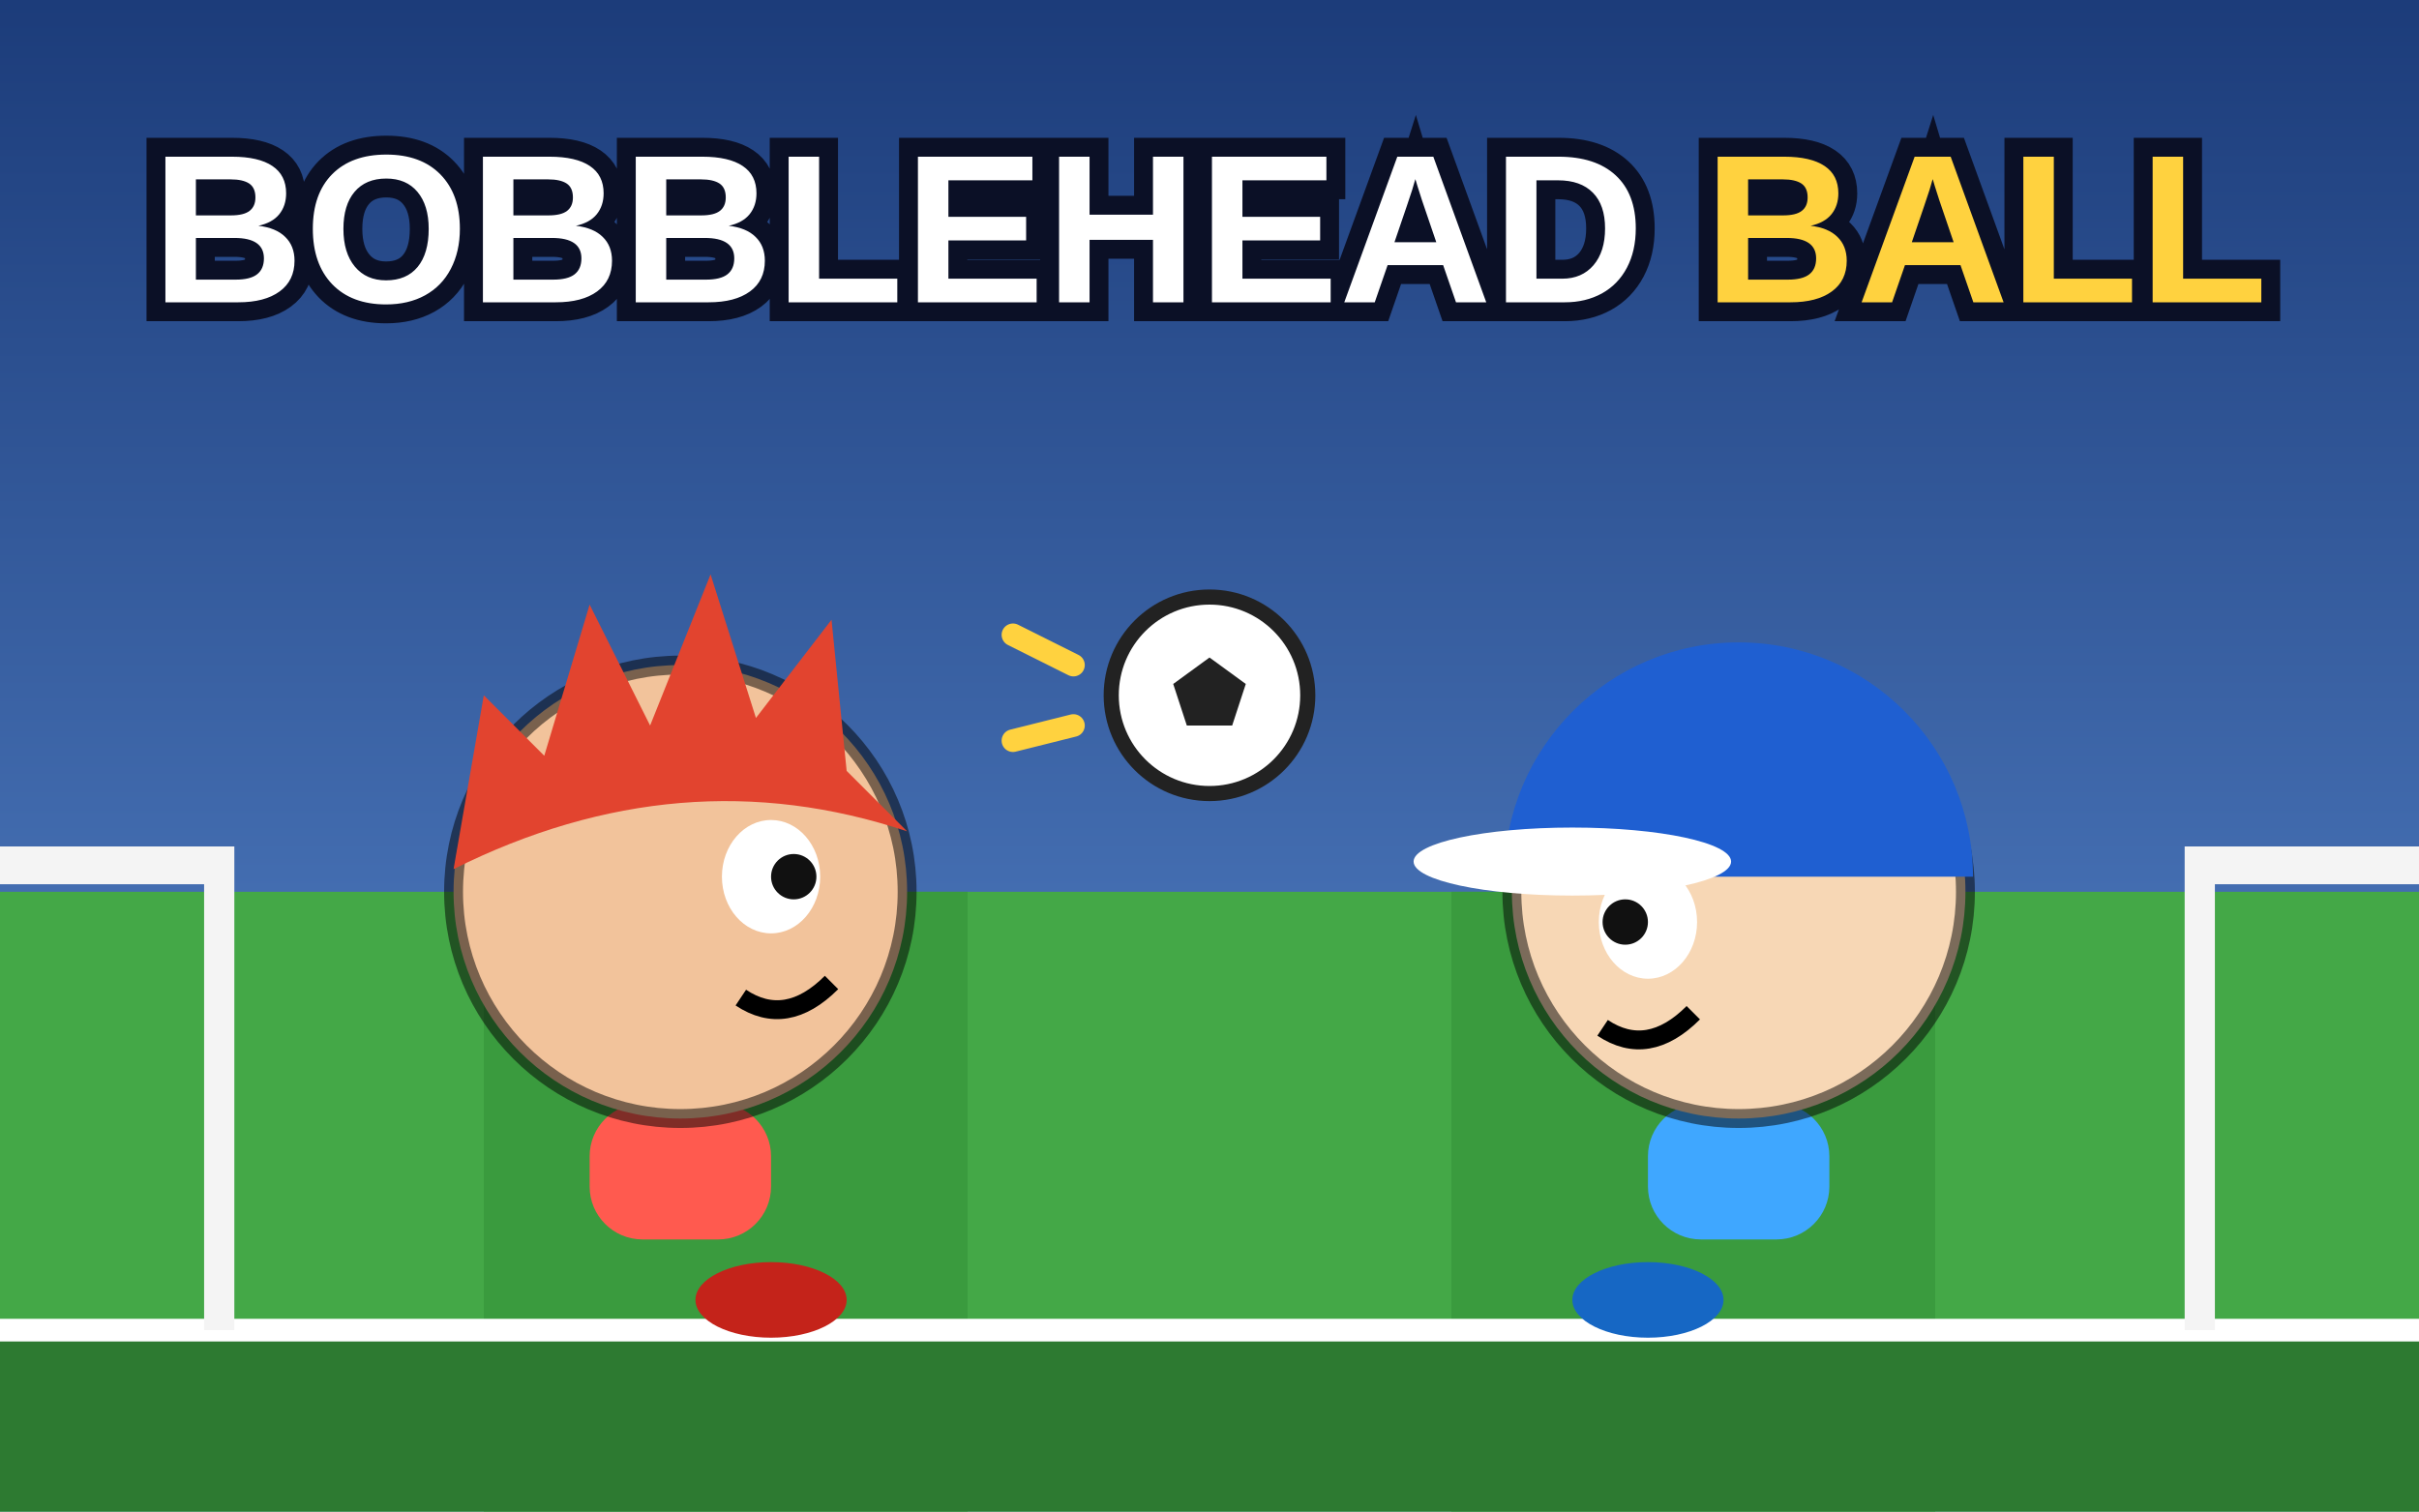
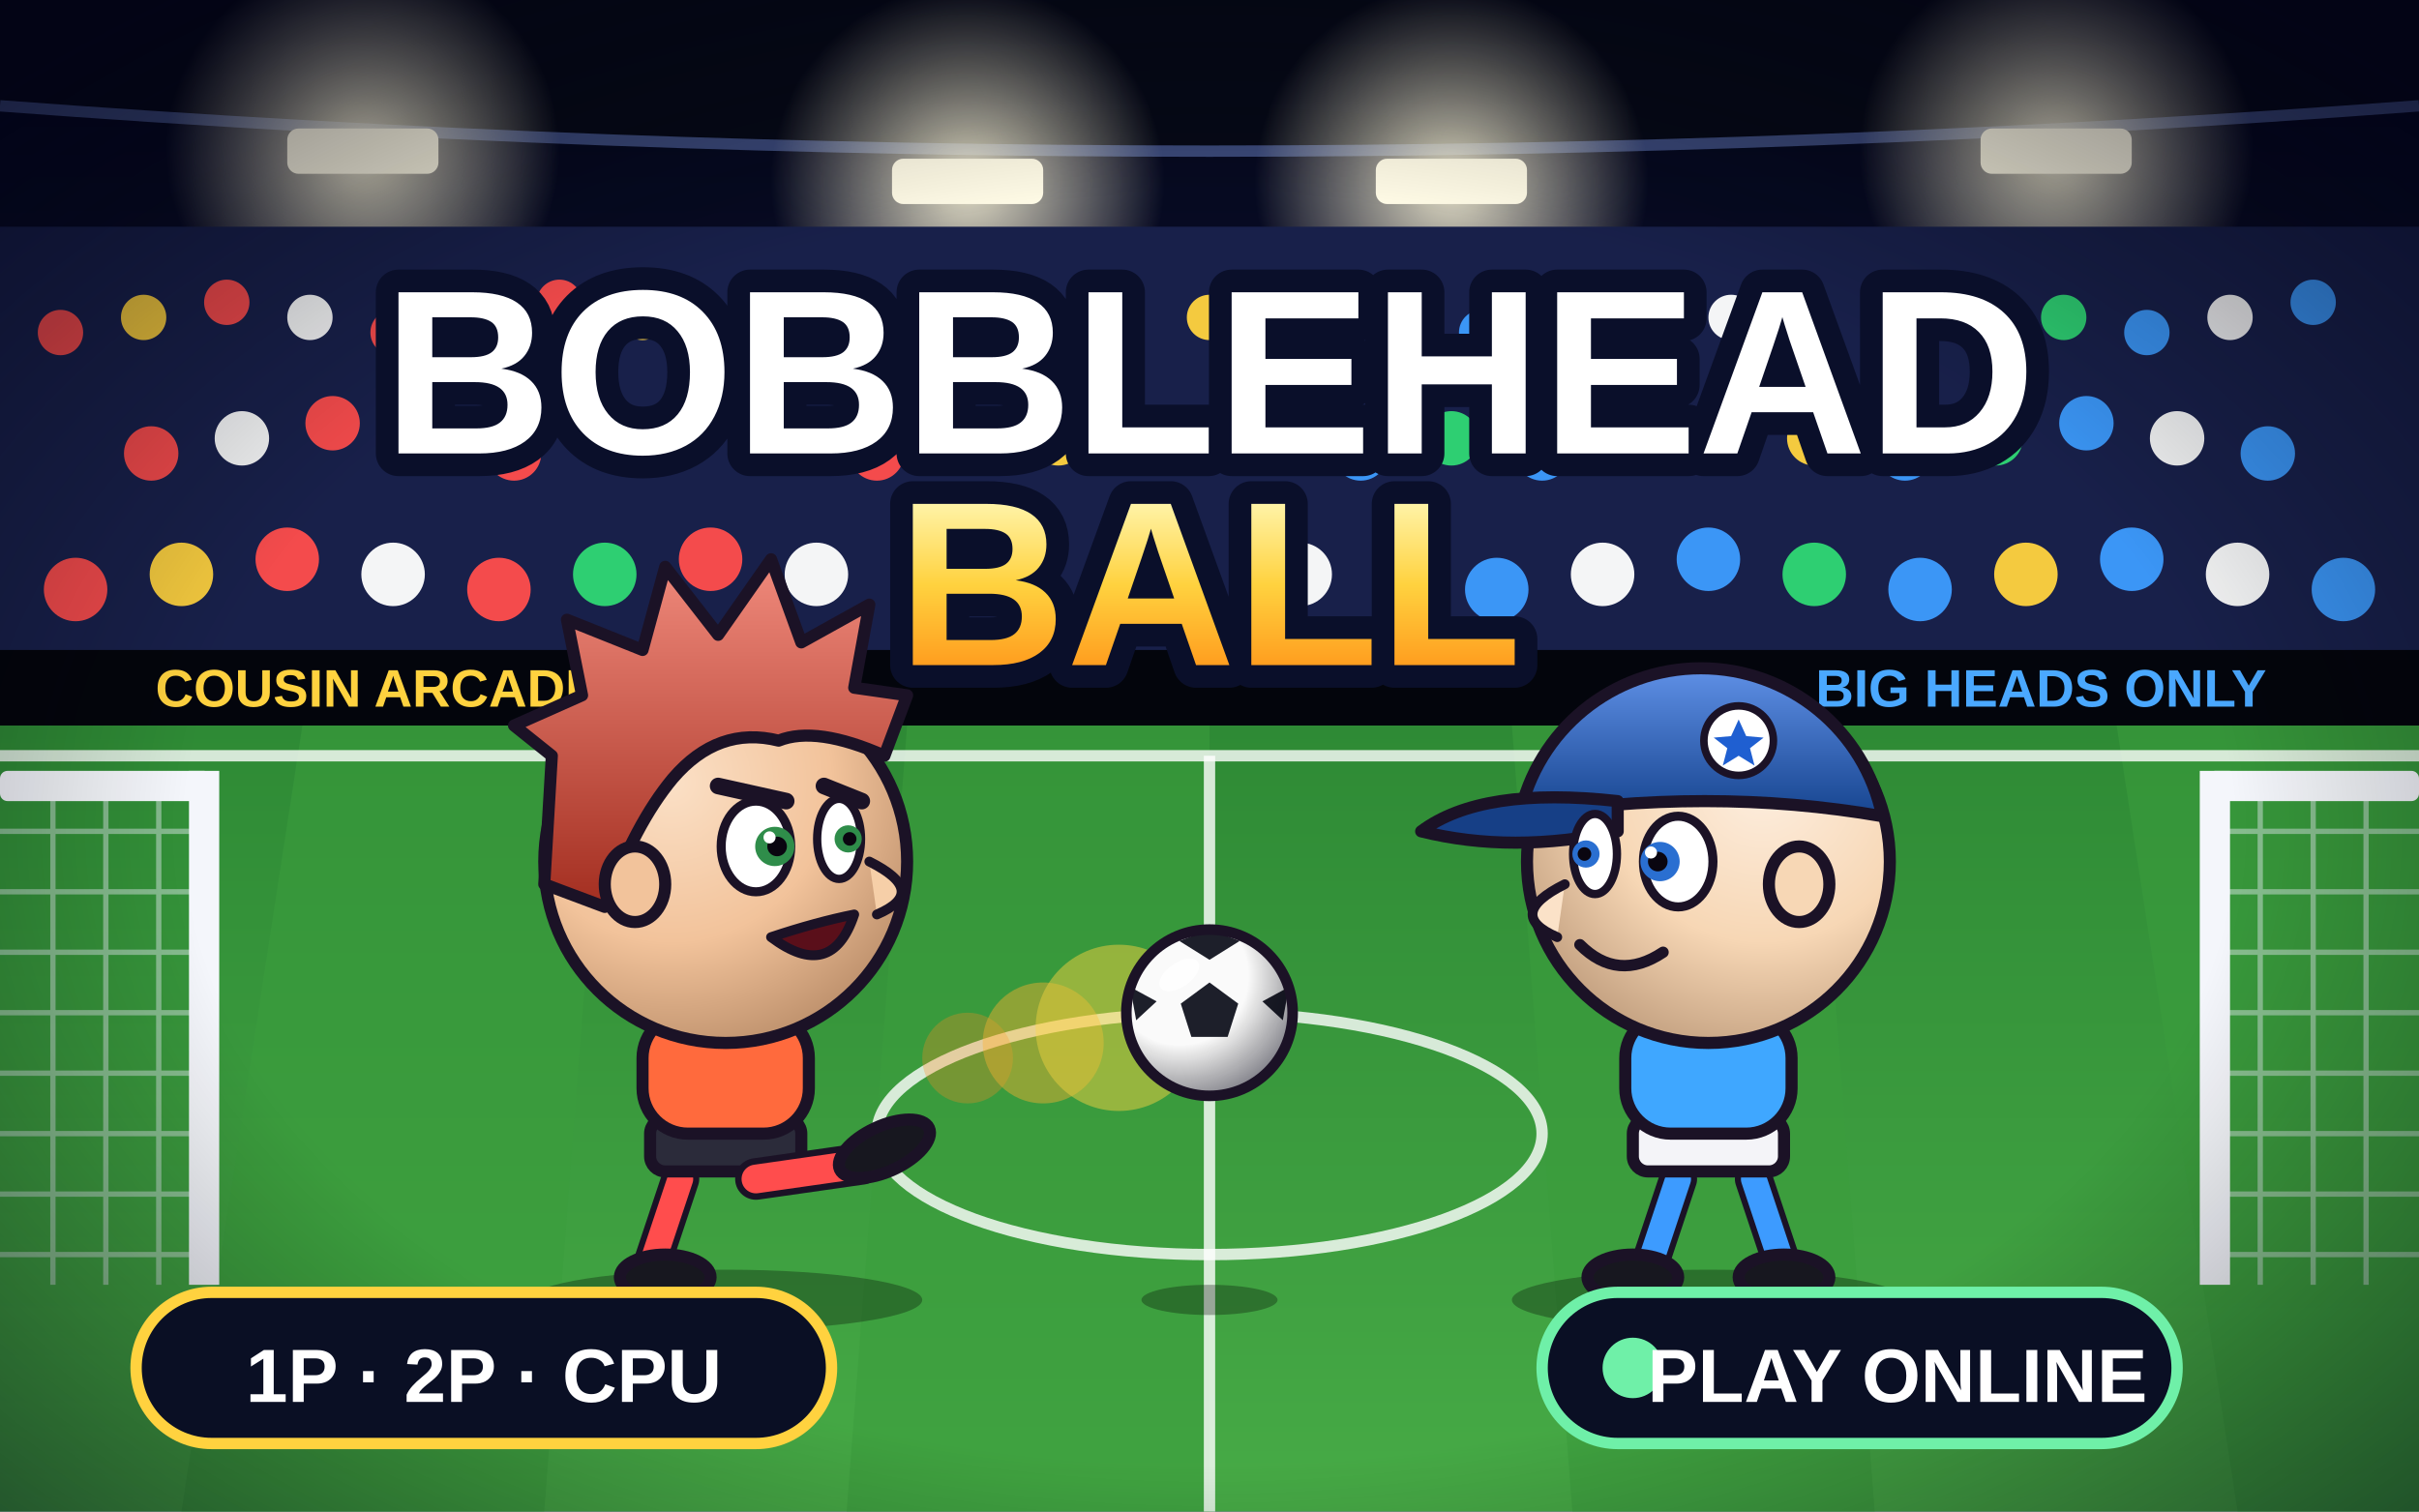
<svg xmlns="http://www.w3.org/2000/svg" viewBox="0 0 320 200">
  <defs>
    <linearGradient id="sky" x1="0" y1="0" x2="0" y2="1">
-       <stop offset="0" stop-color="#1c3c7a" />
-       <stop offset="1" stop-color="#5e8fd6" />
-     </linearGradient>
+       <stop offset="0" stop-color="#03061a" />
+       <stop offset="1" stop-color="#1c2450" />
+     </linearGradient>
+     <linearGradient id="pitch" x1="0" y1="0" x2="0" y2="1">
+       <stop offset="0" stop-color="#2e8a35" />
+       <stop offset="1" stop-color="#47ab46" />
+     </linearGradient>
+     <radialGradient id="glow" cx="50%" cy="50%" r="50%">
+       <stop offset="0" stop-color="#fff9dc" stop-opacity=".9" />
+       <stop offset="1" stop-color="#fff9dc" stop-opacity="0" />
+     </radialGradient>
+     <radialGradient id="skinA" cx="35%" cy="28%" r="80%">
+       <stop offset="0" stop-color="#fbe0c6" />
+       <stop offset=".55" stop-color="#f2c39b" />
+       <stop offset="1" stop-color="#b98c68" />
+     </radialGradient>
+     <radialGradient id="skinB" cx="65%" cy="28%" r="80%">
+       <stop offset="0" stop-color="#fdeedf" />
+       <stop offset=".55" stop-color="#f7d7b5" />
+       <stop offset="1" stop-color="#bf9c7c" />
+     </radialGradient>
+     <linearGradient id="hairA" x1="0" y1="0" x2="0" y2="1">
+       <stop offset="0" stop-color="#f08a7c" />
+       <stop offset="1" stop-color="#a32e20" />
+     </linearGradient>
+     <linearGradient id="capB" x1="0" y1="0" x2="0" y2="1">
+       <stop offset="0" stop-color="#5f90e6" />
+       <stop offset="1" stop-color="#16448f" />
+     </linearGradient>
+     <radialGradient id="ballShade" cx="32%" cy="28%" r="75%">
+       <stop offset=".55" stop-color="#000" stop-opacity="0" />
+       <stop offset="1" stop-color="#001" stop-opacity=".45" />
+     </radialGradient>
+     <linearGradient id="title" x1="0" y1="0" x2="0" y2="1">
+       <stop offset="0" stop-color="#fff3a6" />
+       <stop offset=".5" stop-color="#ffd23f" />
+       <stop offset="1" stop-color="#ff9e1f" />
+     </linearGradient>
+     <radialGradient id="vig" cx="50%" cy="55%" r="70%">
+       <stop offset=".6" stop-color="#000" stop-opacity="0" />
+       <stop offset="1" stop-color="#000014" stop-opacity=".55" />
+     </radialGradient>
  </defs>
  <rect width="320" height="200" fill="url(#sky)" />
-   <rect y="118" width="320" height="82" fill="#44a847" />
-   <rect x="64" y="118" width="64" height="82" fill="#3a9b3e" />
-   <rect x="192" y="118" width="64" height="82" fill="#3a9b3e" />
-   <rect y="176" width="320" height="24" fill="#2d7a31" />
-   <g stroke="#fff" stroke-width="3">
-     <line x1="0" y1="176" x2="320" y2="176" />
-   </g>
-   <g fill="#f4f4f4">
-     <rect x="0" y="112" width="30" height="5" />
-     <rect x="27" y="112" width="4" height="64" />
-     <rect x="290" y="112" width="30" height="5" />
-     <rect x="289" y="112" width="4" height="64" />
-   </g>
-   <text x="160" y="40" text-anchor="middle" font-family="Arial Black, Arial" font-weight="900" font-size="28" fill="#fff" stroke="#0b1026" stroke-width="5" paint-order="stroke">BOBBLEHEAD <tspan fill="#ffd23f">BALL</tspan>
-   </text>
-   <rect x="78" y="146" width="24" height="18" rx="7" fill="#ff5a4f" />
-   <circle cx="90" cy="118" r="30" fill="#f2c39b" stroke="#000" stroke-opacity=".5" stroke-width="2.5" />
-   <path d="M60 115 L64 92 L72 100 L78 80 L86 96 L94 76 L100 95 L110 82 L112 102 L120 110 Q90 100 60 115Z" fill="#e2442f" />
-   <ellipse cx="102" cy="116" rx="6.5" ry="7.5" fill="#fff" />
-   <circle cx="105" cy="116" r="3" fill="#111" />
-   <path d="M98 132 Q104 136 110 130" stroke="#000" stroke-width="2.5" fill="none" />
-   <ellipse cx="102" cy="172" rx="10" ry="5" fill="#c4231a" />
-   <rect x="218" y="146" width="24" height="18" rx="7" fill="#3fa7ff" />
-   <circle cx="230" cy="118" r="30" fill="#f7d7b5" stroke="#000" stroke-opacity=".5" stroke-width="2.5" />
-   <path d="M199 116 A31 31 0 0 1 261 116 Z" fill="#1f5fd1" />
-   <ellipse cx="208" cy="114" rx="21" ry="4.5" fill="#fff" />
-   <ellipse cx="218" cy="122" rx="6.5" ry="7.5" fill="#fff" />
-   <circle cx="215" cy="122" r="3" fill="#111" />
-   <path d="M212 136 Q218 140 224 134" stroke="#000" stroke-width="2.5" fill="none" />
-   <ellipse cx="218" cy="172" rx="10" ry="5" fill="#1667c4" />
-   <circle cx="160" cy="92" r="13" fill="#fff" stroke="#222" stroke-width="2" />
-   <polygon points="160,87 164.8,90.5 163,96 157,96 155.2,90.5" fill="#222" />
-   <g stroke="#ffd23f" stroke-width="3" stroke-linecap="round">
-     <line x1="134" y1="84" x2="142" y2="88" />
-     <line x1="134" y1="98" x2="142" y2="96" />
+   <path d="M0 0H320V14Q160 26 0 14Z" fill="#060917" />
+   <path d="M0 14Q160 26 320 14" stroke="#3a4878" stroke-width="1.5" fill="none" />
+   <g fill="url(#glow)">
+     <circle cx="48" cy="20" r="26" />
+     <circle cx="128" cy="24" r="26" />
+     <circle cx="192" cy="24" r="26" />
+     <circle cx="272" cy="20" r="26" />
+   </g>
+   <g fill="#fffbe6">
+     <rect x="38" y="17" width="20" height="6" rx="1.5" />
+     <rect x="118" y="21" width="20" height="6" rx="1.5" />
+     <rect x="182" y="21" width="20" height="6" rx="1.5" />
+     <rect x="262" y="17" width="20" height="6" rx="1.5" />
+   </g>
+   <rect y="30" width="320" height="62" fill="#18204a" />
+   <g opacity=".95">
+     <g fill="#ff4d4d">
+       <circle cx="8" cy="44" r="3" />
+       <circle cx="30" cy="40" r="3" />
+       <circle cx="52" cy="44" r="3" />
+       <circle cx="74" cy="40" r="3" />
+       <circle cx="96" cy="44" r="3" />
+       <circle cx="20" cy="60" r="3.6" />
+       <circle cx="44" cy="56" r="3.6" />
+       <circle cx="68" cy="60" r="3.6" />
+       <circle cx="92" cy="56" r="3.6" />
+       <circle cx="116" cy="60" r="3.6" />
+       <circle cx="10" cy="78" r="4.2" />
+       <circle cx="38" cy="74" r="4.2" />
+       <circle cx="66" cy="78" r="4.2" />
+       <circle cx="94" cy="74" r="4.2" />
+       <circle cx="122" cy="78" r="4.2" />
+       <circle cx="140" cy="44" r="3" />
+     </g>
+     <g fill="#3d9bff">
+       <circle cx="196" cy="44" r="3" />
+       <circle cx="218" cy="40" r="3" />
+       <circle cx="240" cy="44" r="3" />
+       <circle cx="262" cy="40" r="3" />
+       <circle cx="284" cy="44" r="3" />
+       <circle cx="306" cy="40" r="3" />
+       <circle cx="204" cy="60" r="3.6" />
+       <circle cx="228" cy="56" r="3.6" />
+       <circle cx="252" cy="60" r="3.6" />
+       <circle cx="276" cy="56" r="3.6" />
+       <circle cx="300" cy="60" r="3.6" />
+       <circle cx="198" cy="78" r="4.2" />
+       <circle cx="226" cy="74" r="4.2" />
+       <circle cx="254" cy="78" r="4.2" />
+       <circle cx="282" cy="74" r="4.2" />
+       <circle cx="310" cy="78" r="4.2" />
+       <circle cx="180" cy="60" r="3.6" />
+     </g>
+     <g fill="#ffd23f">
+       <circle cx="19" cy="42" r="3" />
+       <circle cx="85" cy="42" r="3" />
+       <circle cx="160" cy="42" r="3" />
+       <circle cx="251" cy="42" r="3" />
+       <circle cx="56" cy="58" r="3.6" />
+       <circle cx="140" cy="58" r="3.6" />
+       <circle cx="240" cy="58" r="3.6" />
+       <circle cx="24" cy="76" r="4.2" />
+       <circle cx="150" cy="76" r="4.2" />
+       <circle cx="268" cy="76" r="4.2" />
+     </g>
+     <g fill="#ffffff">
+       <circle cx="41" cy="42" r="3" />
+       <circle cx="107" cy="42" r="3" />
+       <circle cx="173" cy="42" r="3" />
+       <circle cx="229" cy="42" r="3" />
+       <circle cx="295" cy="42" r="3" />
+       <circle cx="32" cy="58" r="3.6" />
+       <circle cx="104" cy="58" r="3.6" />
+       <circle cx="160" cy="58" r="3.6" />
+       <circle cx="216" cy="58" r="3.6" />
+       <circle cx="288" cy="58" r="3.6" />
+       <circle cx="52" cy="76" r="4.2" />
+       <circle cx="108" cy="76" r="4.2" />
+       <circle cx="172" cy="76" r="4.2" />
+       <circle cx="212" cy="76" r="4.2" />
+       <circle cx="296" cy="76" r="4.2" />
+     </g>
+     <g fill="#2fd774">
+       <circle cx="63" cy="42" r="3" />
+       <circle cx="129" cy="42" r="3" />
+       <circle cx="207" cy="42" r="3" />
+       <circle cx="273" cy="42" r="3" />
+       <circle cx="80" cy="58" r="3.6" />
+       <circle cx="128" cy="58" r="3.6" />
+       <circle cx="192" cy="58" r="3.6" />
+       <circle cx="264" cy="58" r="3.6" />
+       <circle cx="80" cy="76" r="4.2" />
+       <circle cx="136" cy="76" r="4.2" />
+       <circle cx="186" cy="76" r="4.2" />
+       <circle cx="240" cy="76" r="4.2" />
+     </g>
+   </g>
+   <rect y="86" width="320" height="10" fill="#03050c" />
+   <g font-family="Arial Black, Arial" font-weight="900" font-size="7" text-anchor="middle">
+     <text x="50" y="93.5" fill="#ffd23f">COUSIN ARCADE</text>
+     <text x="270" y="93.5" fill="#4aa8ff">BIG HEADS ONLY</text>
+   </g>
+   <rect y="96" width="320" height="104" fill="url(#pitch)" />
+   <g fill="#3a9c3d" opacity=".55">
+     <path d="M40 96H80L72 200H24Z" />
+     <path d="M120 96H160V200H112Z" />
+     <path d="M200 96H240L248 200H208Z" />
+     <path d="M280 96H320V200H296Z" />
+   </g>
+   <g stroke="#fff" stroke-opacity=".8" stroke-width="1.5" fill="none">
+     <line x1="0" y1="100" x2="320" y2="100" />
+     <line x1="160" y1="100" x2="160" y2="200" />
+     <ellipse cx="160" cy="150" rx="44" ry="16" />
+   </g>
+   <g stroke="#e9edf7" stroke-opacity=".45" stroke-width=".7">
+     <path d="M0 110H26M0 118H26M0 126H26M0 134H26M0 142H26M0 150H26M0 158H26M0 166H26M7 104V170M14 104V170M21 104V170" />
+     <path d="M294 110H320M294 118H320M294 126H320M294 134H320M294 142H320M294 150H320M294 158H320M294 166H320M299 104V170M306 104V170M313 104V170" />
+   </g>
+   <g fill="#f4f6fb">
+     <rect x="0" y="102" width="28" height="4" rx="1" />
+     <rect x="25" y="102" width="4" height="68" />
+     <rect x="292" y="102" width="28" height="4" rx="1" />
+     <rect x="291" y="102" width="4" height="68" />
+   </g>
+   <g fill="#000" opacity=".3">
+     <ellipse cx="96" cy="172" rx="26" ry="4" />
+     <ellipse cx="226" cy="172" rx="26" ry="4" />
+     <ellipse cx="160" cy="172" rx="9" ry="2" />
+   </g>
+   <g stroke="#1b1226" stroke-width="1.6" stroke-linejoin="round" stroke-linecap="round">
+     <path d="M90 156 L86 168" stroke-width="5" />
+     <path d="M90 156 L86 168" stroke="#ff4d4d" stroke-width="3.4" />
+     <ellipse cx="88" cy="169" rx="6" ry="3" fill="#17171f" />
+     <rect x="86" y="148" width="20" height="7" rx="2" fill="#2b2b3a" />
+     <rect x="85" y="134" width="22" height="16" rx="6" fill="#ff6a3d" />
+     <path d="M100 156 L114 154" stroke-width="5.5" />
+     <path d="M100 156 L114 154" stroke="#ff4d4d" stroke-width="3.8" />
+     <ellipse cx="117" cy="152" rx="6.5" ry="3" transform="rotate(-25 117 152)" fill="#17171f" />
+     <circle cx="96" cy="114" r="24" fill="url(#skinA)" />
+     <path d="M72 117 L73 100 L68 96 L77 92 L75 82 L85 86 L88 75 L95 84 L102 74 L106 85 L115 80 L113 91 L120 92 L117 100 Q108 96 103 98 Q95 96 89 103 Q84 109 80 120Z" fill="url(#hairA)" />
+     <ellipse cx="84" cy="117" rx="4" ry="5" fill="#f2c39b" />
+     <ellipse cx="100" cy="112" rx="4.6" ry="6" fill="#fff" stroke-width="1.2" />
+     <ellipse cx="111" cy="111" rx="2.9" ry="5.3" fill="#fff" stroke-width="1.1" />
+     <path d="M95 104 L104 106 M109 104 L114 106" stroke-width="2.2" />
+     <path d="M115 114 Q123 118 116 121" fill="#f6cfa8" stroke-width="1.3" />
+     <path d="M102 124 Q108 122 113 121 Q110 130 102 124Z" fill="#5a0f1a" stroke-width="1.3" />
+   </g>
+   <circle cx="102.5" cy="112" r="2.6" fill="#2f8d4a" />
+   <circle cx="102.8" cy="112" r="1.3" fill="#0a0610" />
+   <circle cx="101.8" cy="110.8" r=".8" fill="#fff" />
+   <circle cx="112.2" cy="111" r="1.8" fill="#2f8d4a" />
+   <circle cx="112.4" cy="111" r=".9" fill="#0a0610" />
+   <g stroke="#1b1226" stroke-width="1.6" stroke-linejoin="round" stroke-linecap="round">
+     <path d="M232 156 L236 168" stroke-width="5" />
+     <path d="M232 156 L236 168" stroke="#3d9bff" stroke-width="3.4" />
+     <path d="M222 156 L218 168" stroke-width="5" />
+     <path d="M222 156 L218 168" stroke="#3d9bff" stroke-width="3.4" />
+     <ellipse cx="236" cy="169" rx="6" ry="3" fill="#17171f" />
+     <ellipse cx="216" cy="169" rx="6" ry="3" fill="#17171f" />
+     <rect x="216" y="148" width="20" height="7" rx="2" fill="#f4f4f8" />
+     <rect x="215" y="134" width="22" height="16" rx="6" fill="#3fa7ff" />
+     <circle cx="226" cy="114" r="24" fill="url(#skinB)" />
+     <path d="M249 108 A24.5 24.5 0 0 0 201 108 Q226 104 249 108Z" fill="url(#capB)" />
+     <path d="M214 106 Q196 104 188 110 Q200 113 214 110Z" fill="#163f86" />
+     <circle cx="230" cy="98" r="4.6" fill="#fff" stroke-width="1" />
+     <ellipse cx="238" cy="117" rx="4" ry="5" fill="#f7d7b5" />
+     <ellipse cx="222" cy="114" rx="4.6" ry="6" fill="#fff" stroke-width="1.2" />
+     <ellipse cx="211" cy="113" rx="2.9" ry="5.3" fill="#fff" stroke-width="1.1" />
+     <path d="M207 117 Q199 121 206 124" fill="#fbe2c8" stroke-width="1.3" />
+     <path d="M220 126 Q214 130 209 125" fill="none" stroke-width="1.5" />
+   </g>
+   <path d="M230 95.2 L231 97.4 L233.3 97.6 L231.5 99 L232.1 101.3 L230 100 L227.9 101.3 L228.5 99 L226.7 97.6 L229 97.4Z" fill="#1f5fd1" />
+   <circle cx="219.6" cy="114" r="2.6" fill="#2a6fd1" />
+   <circle cx="219.3" cy="114" r="1.3" fill="#0a0610" />
+   <circle cx="218.4" cy="112.8" r=".8" fill="#fff" />
+   <circle cx="209.8" cy="113" r="1.8" fill="#2a6fd1" />
+   <circle cx="209.6" cy="113" r=".9" fill="#0a0610" />
+   <g opacity=".85">
+     <circle cx="128" cy="140" r="6" fill="#ff8a1f" opacity=".35" />
+     <circle cx="138" cy="138" r="8" fill="#ffb02e" opacity=".5" />
+     <circle cx="148" cy="136" r="11" fill="#ffd23f" opacity=".55" />
+   </g>
+   <g transform="translate(160 134)">
+     <circle r="11" fill="#fafafa" />
+     <polygon points="0,-4 3.8,-1.2 2.4,3.2 -2.4,3.2 -3.8,-1.2" fill="#1d1f2a" />
+     <polygon points="0,-11 4,-9.5 0,-7 -4,-9.5" fill="#1d1f2a" />
+     <polygon points="10.5,-3.4 9.7,1 7,-1.5" fill="#1d1f2a" />
+     <polygon points="-10.5,-3.4 -9.7,1 -7,-1.5" fill="#1d1f2a" />
+     <circle r="11" fill="url(#ballShade)" />
+     <ellipse cx="-4" cy="-5" rx="3" ry="1.6" fill="#fff" opacity=".8" transform="rotate(-35 -4 -5)" />
+     <circle r="11" fill="none" stroke="#1b1226" stroke-width="1.4" />
+   </g>
+   <rect width="320" height="200" fill="url(#vig)" />
+   <g font-family="Arial Black, Arial" font-weight="900" text-anchor="middle" stroke="#0a0f2a" stroke-width="6" stroke-linejoin="round" paint-order="stroke">
+     <text x="160" y="60" font-size="31" fill="#ffffff">BOBBLEHEAD</text>
+     <text x="160" y="88" font-size="31" fill="url(#title)">BALL</text>
+   </g>
+   <g transform="translate(246 182)">
+     <rect x="-42" y="-11" width="84" height="20" rx="10" fill="#0a0f24" stroke="#6ff0a8" stroke-width="1.5" />
+     <circle cx="-30" cy="-1" r="4" fill="#6ff0a8" />
+     <text x="5" y="3.5" text-anchor="middle" font-family="Arial Black, Arial" font-weight="900" font-size="10" fill="#fff">PLAY ONLINE</text>
+   </g>
+   <g transform="translate(64 182)">
+     <rect x="-46" y="-11" width="92" height="20" rx="10" fill="#0a0f24" stroke="#ffd23f" stroke-width="1.5" />
+     <text x="0" y="3.5" text-anchor="middle" font-family="Arial Black, Arial" font-weight="900" font-size="10" fill="#fff">1P · 2P · CPU</text>
  </g>
</svg>
